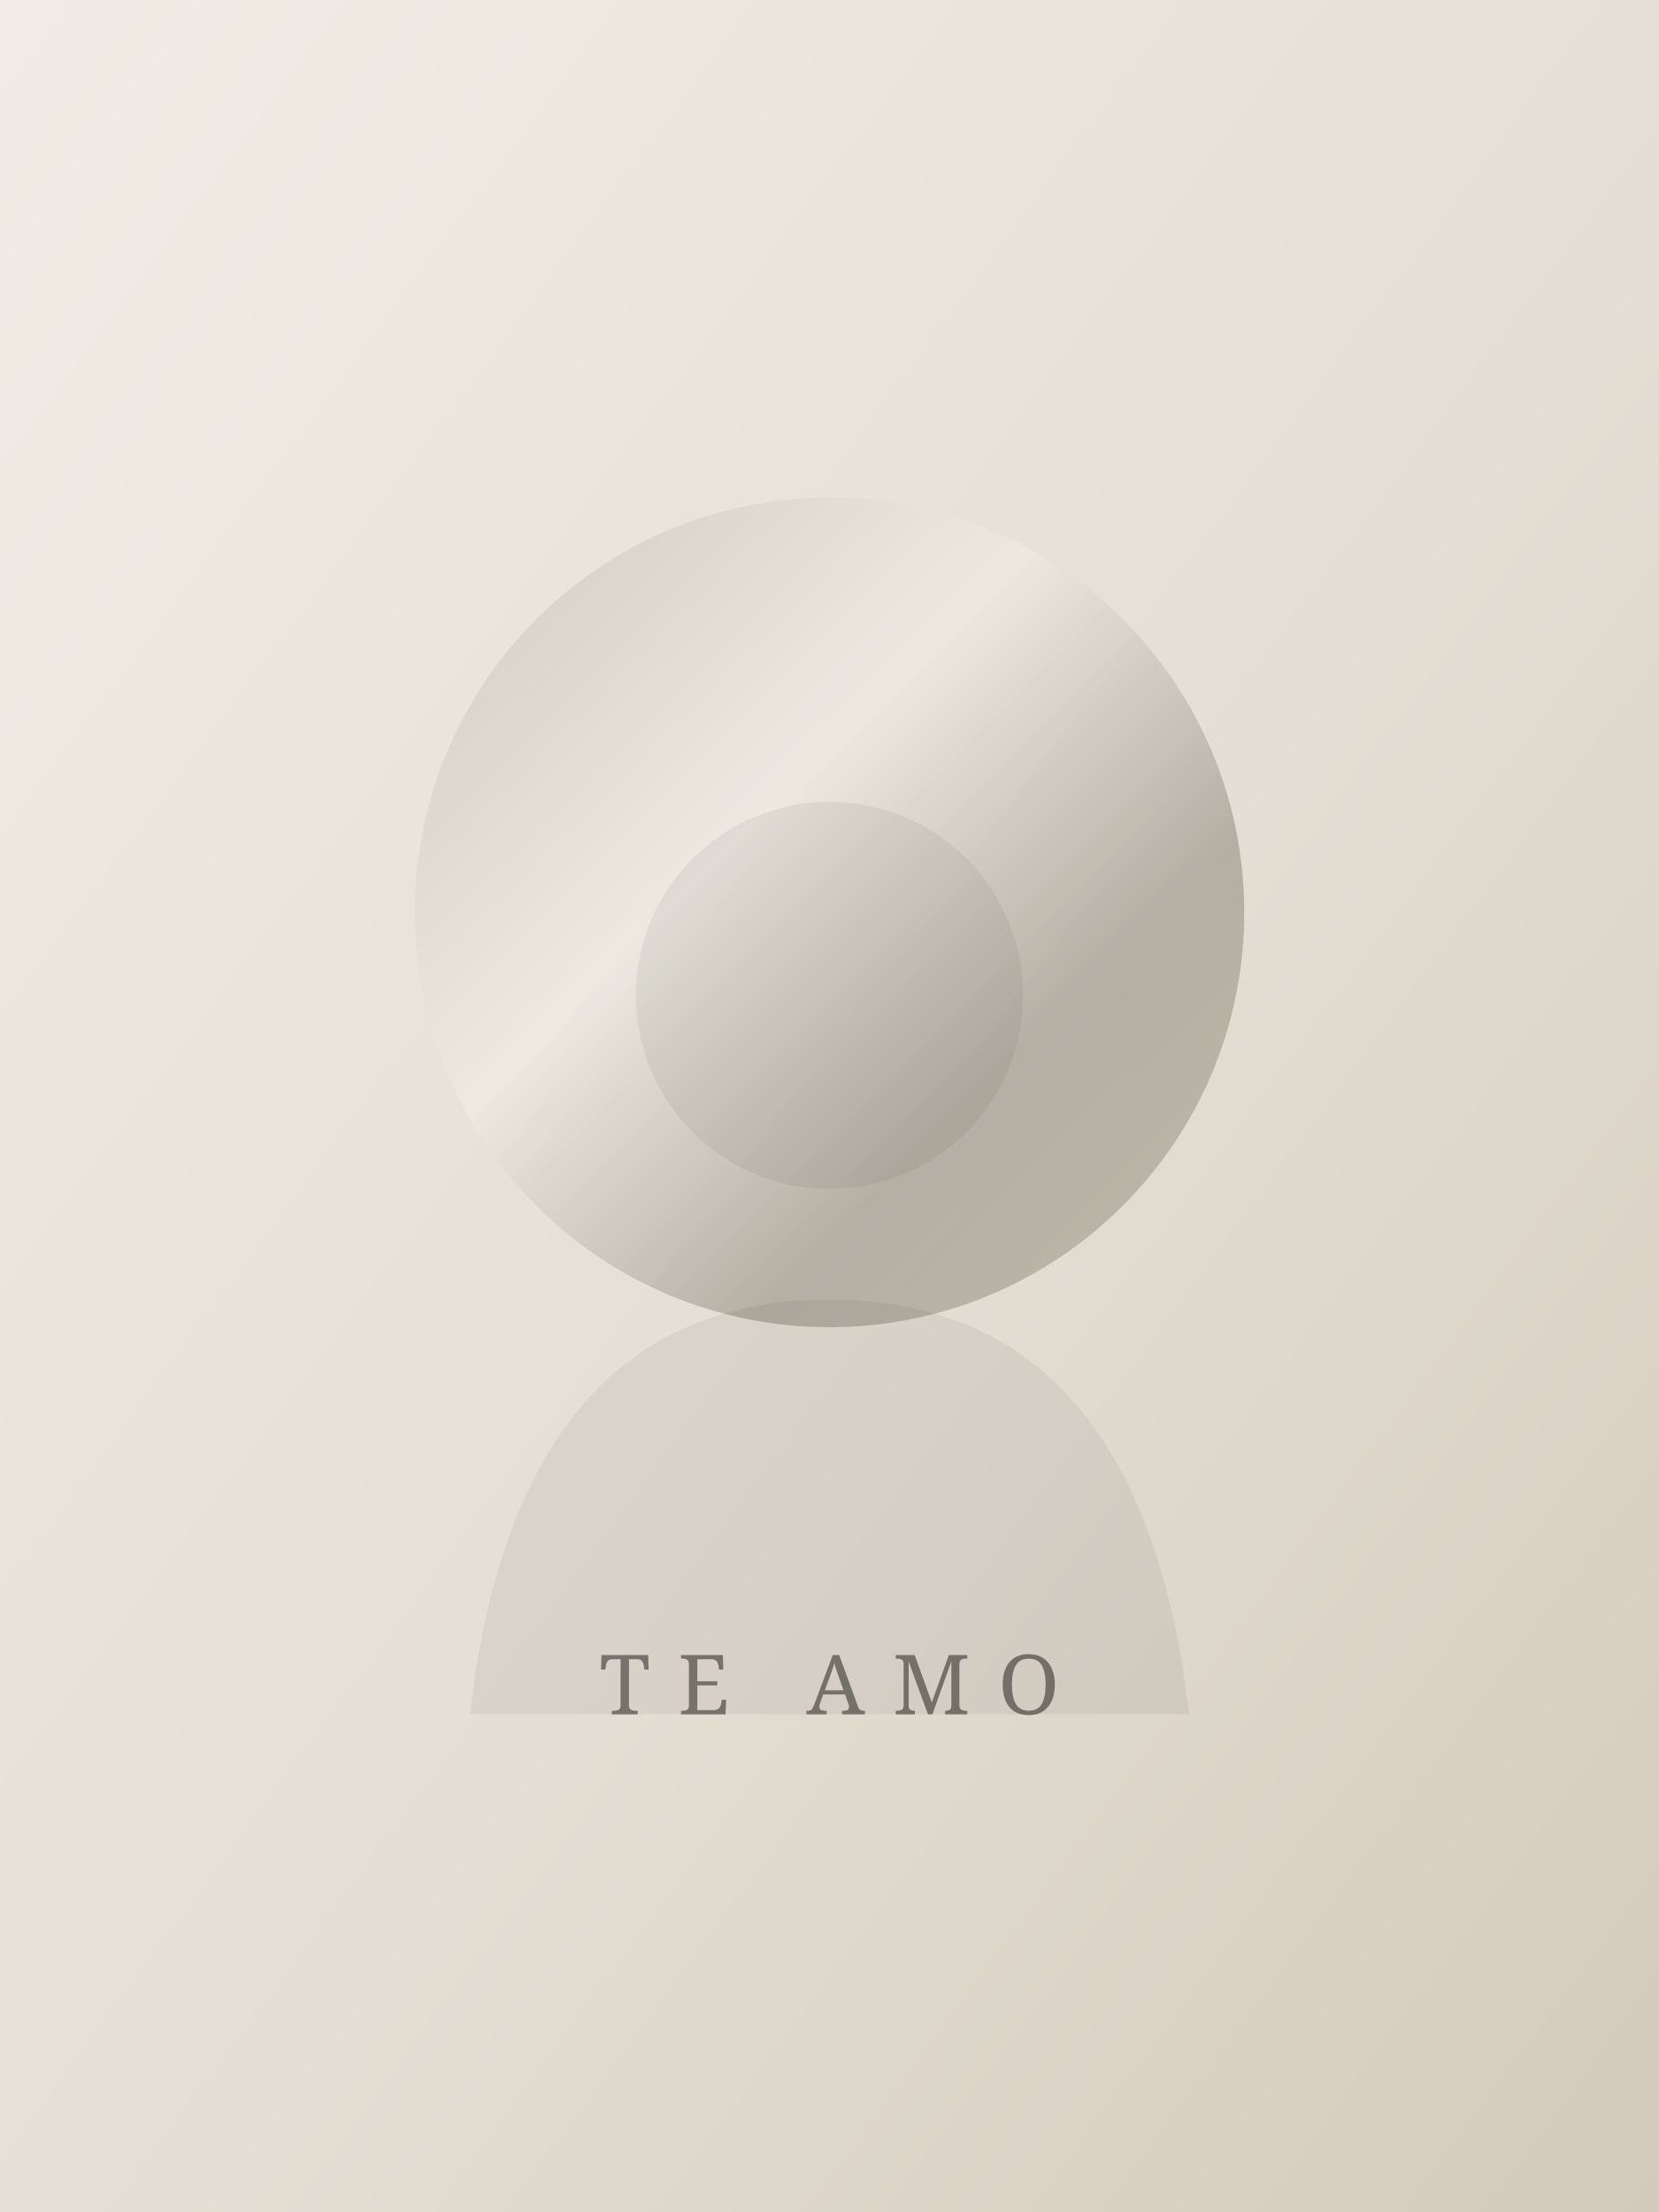
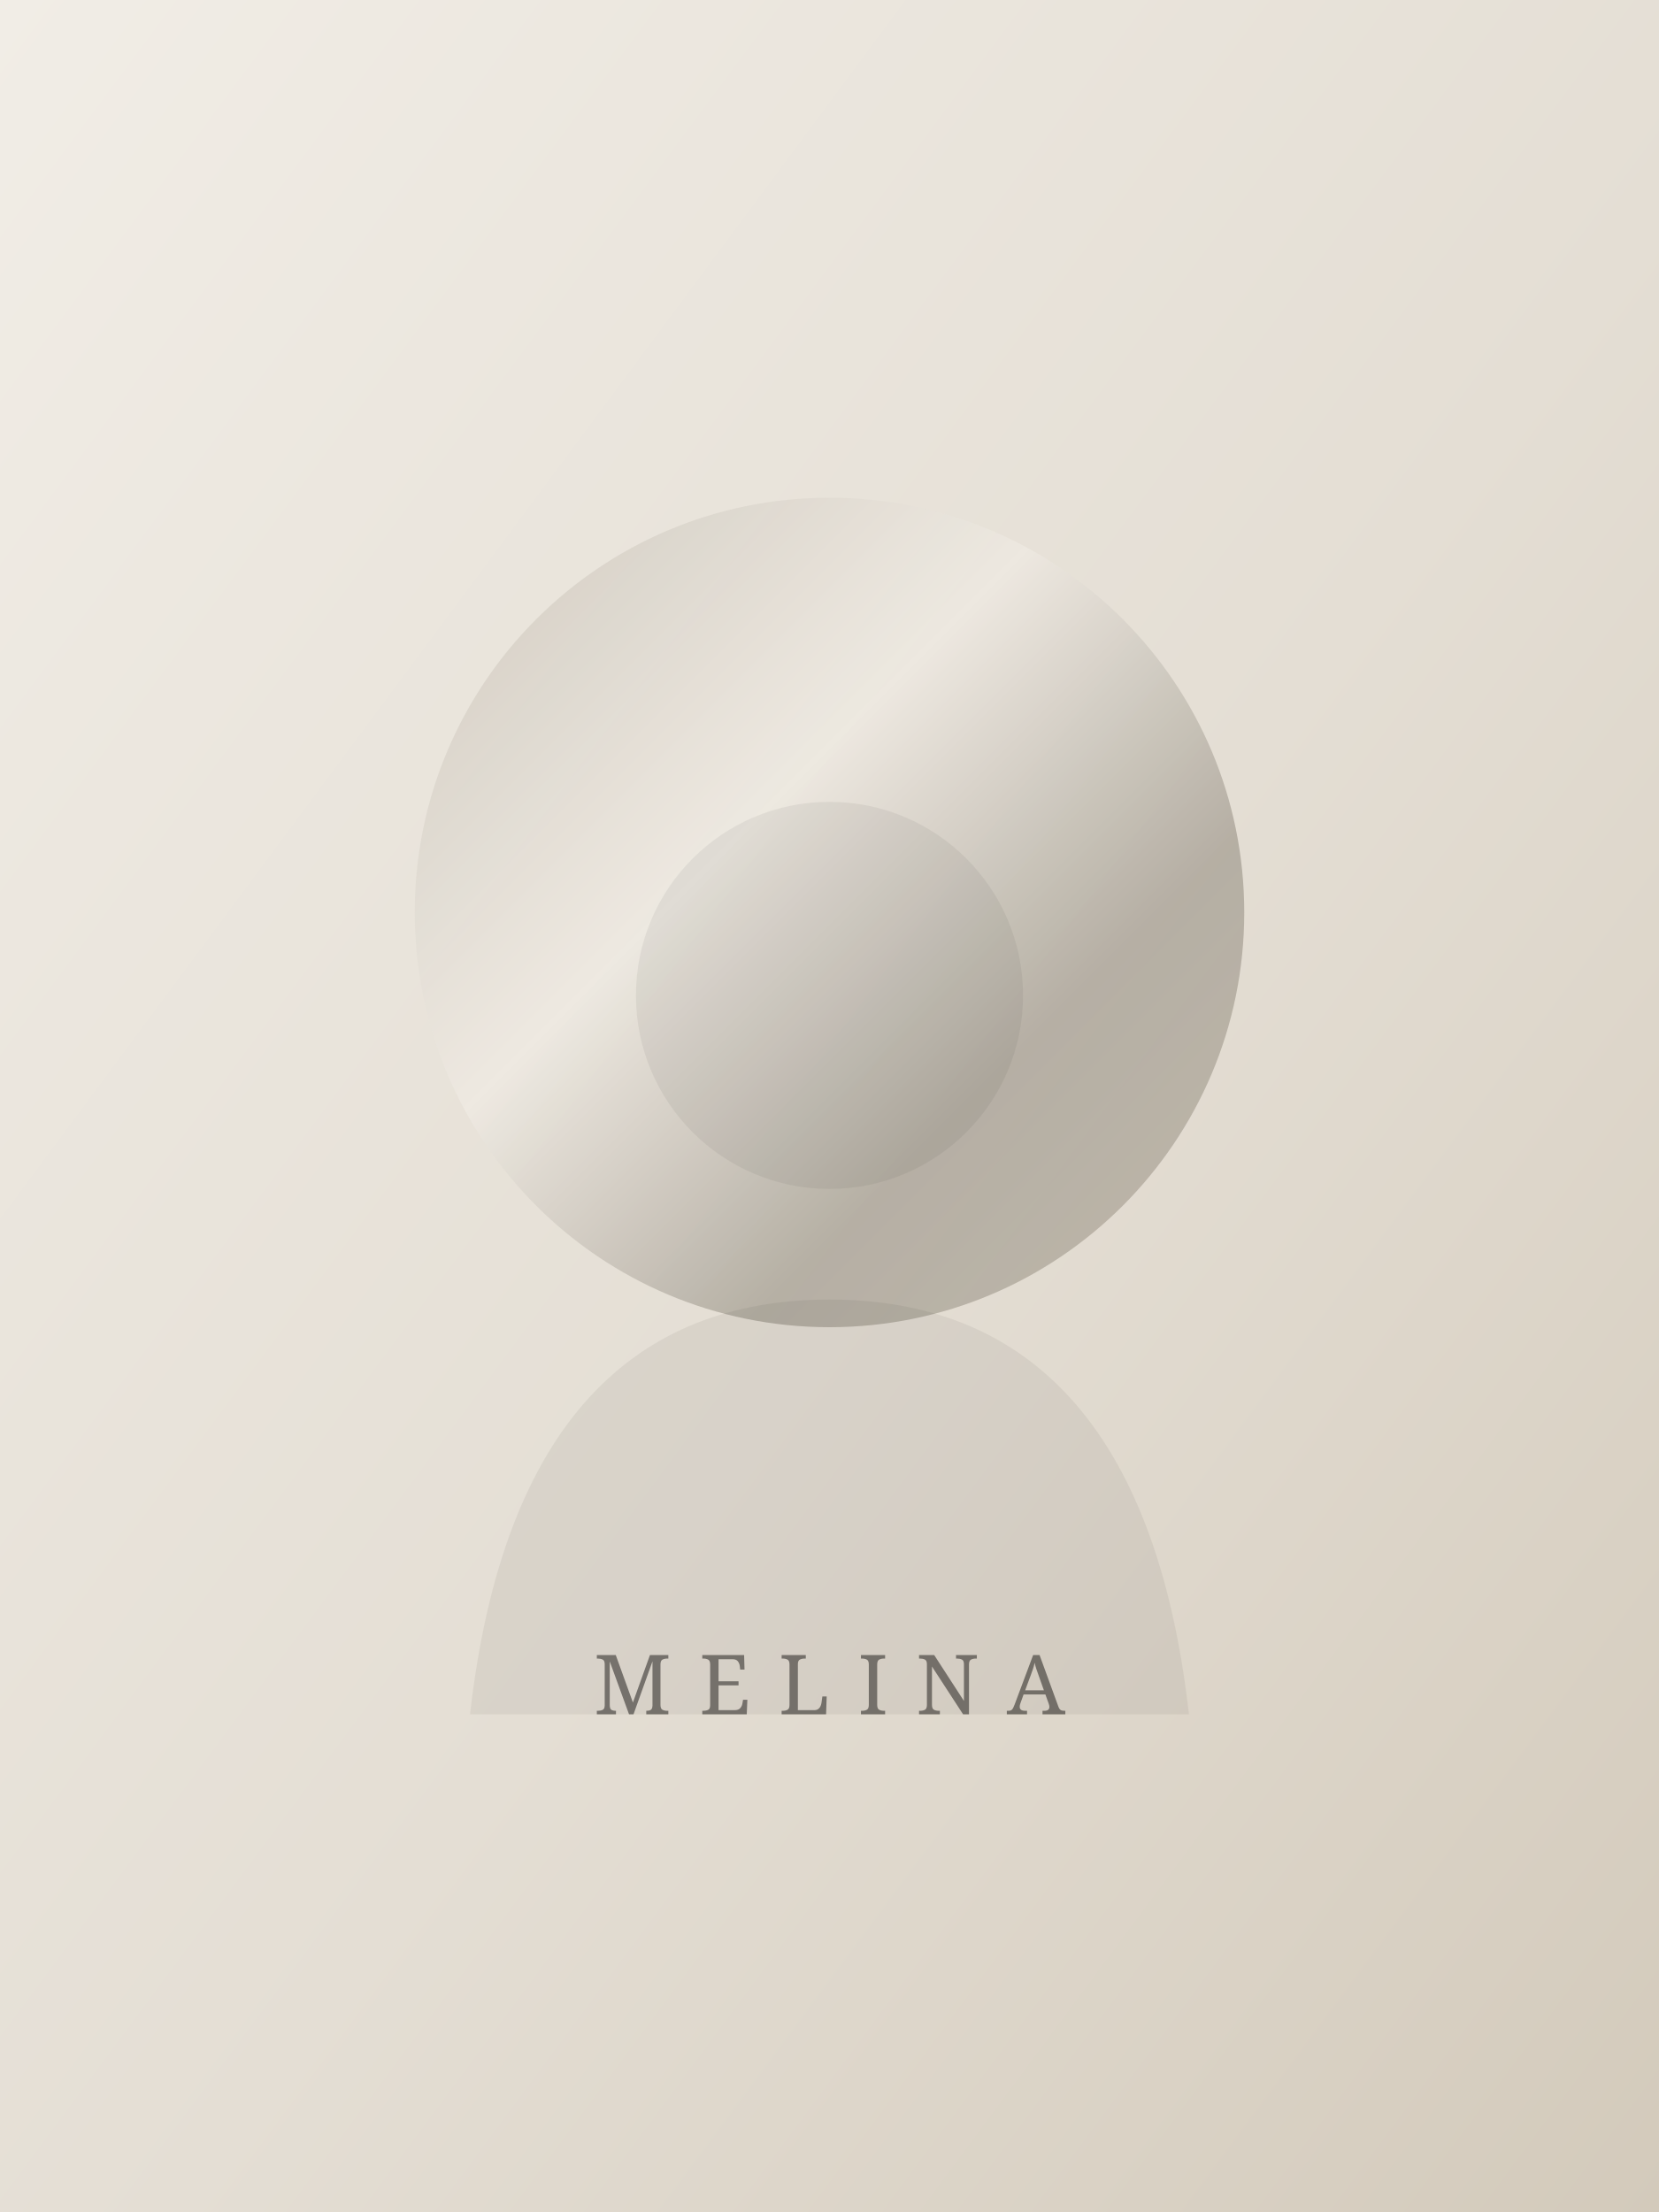
<svg xmlns="http://www.w3.org/2000/svg" viewBox="0 0 600 800" role="img" aria-label="Placeholder">
  <defs>
    <linearGradient id="g" x1="0" y1="0" x2="1" y2="1">
      <stop offset="0" stop-color="#F1EDE6" />
      <stop offset="0.55" stop-color="#E4DED4" />
      <stop offset="1" stop-color="#D3CABB" />
    </linearGradient>
    <linearGradient id="c" x1="0" y1="0" x2="1" y2="1">
      <stop offset="0" stop-color="#b9b2a6" />
      <stop offset="0.4" stop-color="#f2eee7" />
      <stop offset="0.7" stop-color="#8f887c" />
      <stop offset="1" stop-color="#a49c8e" />
    </linearGradient>
  </defs>
  <rect width="600" height="800" fill="url(#g)" />
  <ellipse cx="300" cy="330" rx="150" ry="150" fill="url(#c)" opacity="0.55" />
  <path d="M300 470c-70 0-118 44-130 150h260c-12-106-60-150-130-150Z" fill="#14110F" opacity="0.06" />
  <circle cx="300" cy="360" r="70" fill="#14110F" opacity="0.06" />
-   <text x="300" y="620" text-anchor="middle" font-family="Georgia, serif" font-size="30" letter-spacing="10" fill="#14110F" opacity="0.5">TE AMO</text>
+   <text x="300" y="620" text-anchor="middle" font-family="Georgia, serif" font-size="30" letter-spacing="10" fill="#14110F" opacity="0.5">MELINA</text>
</svg>
